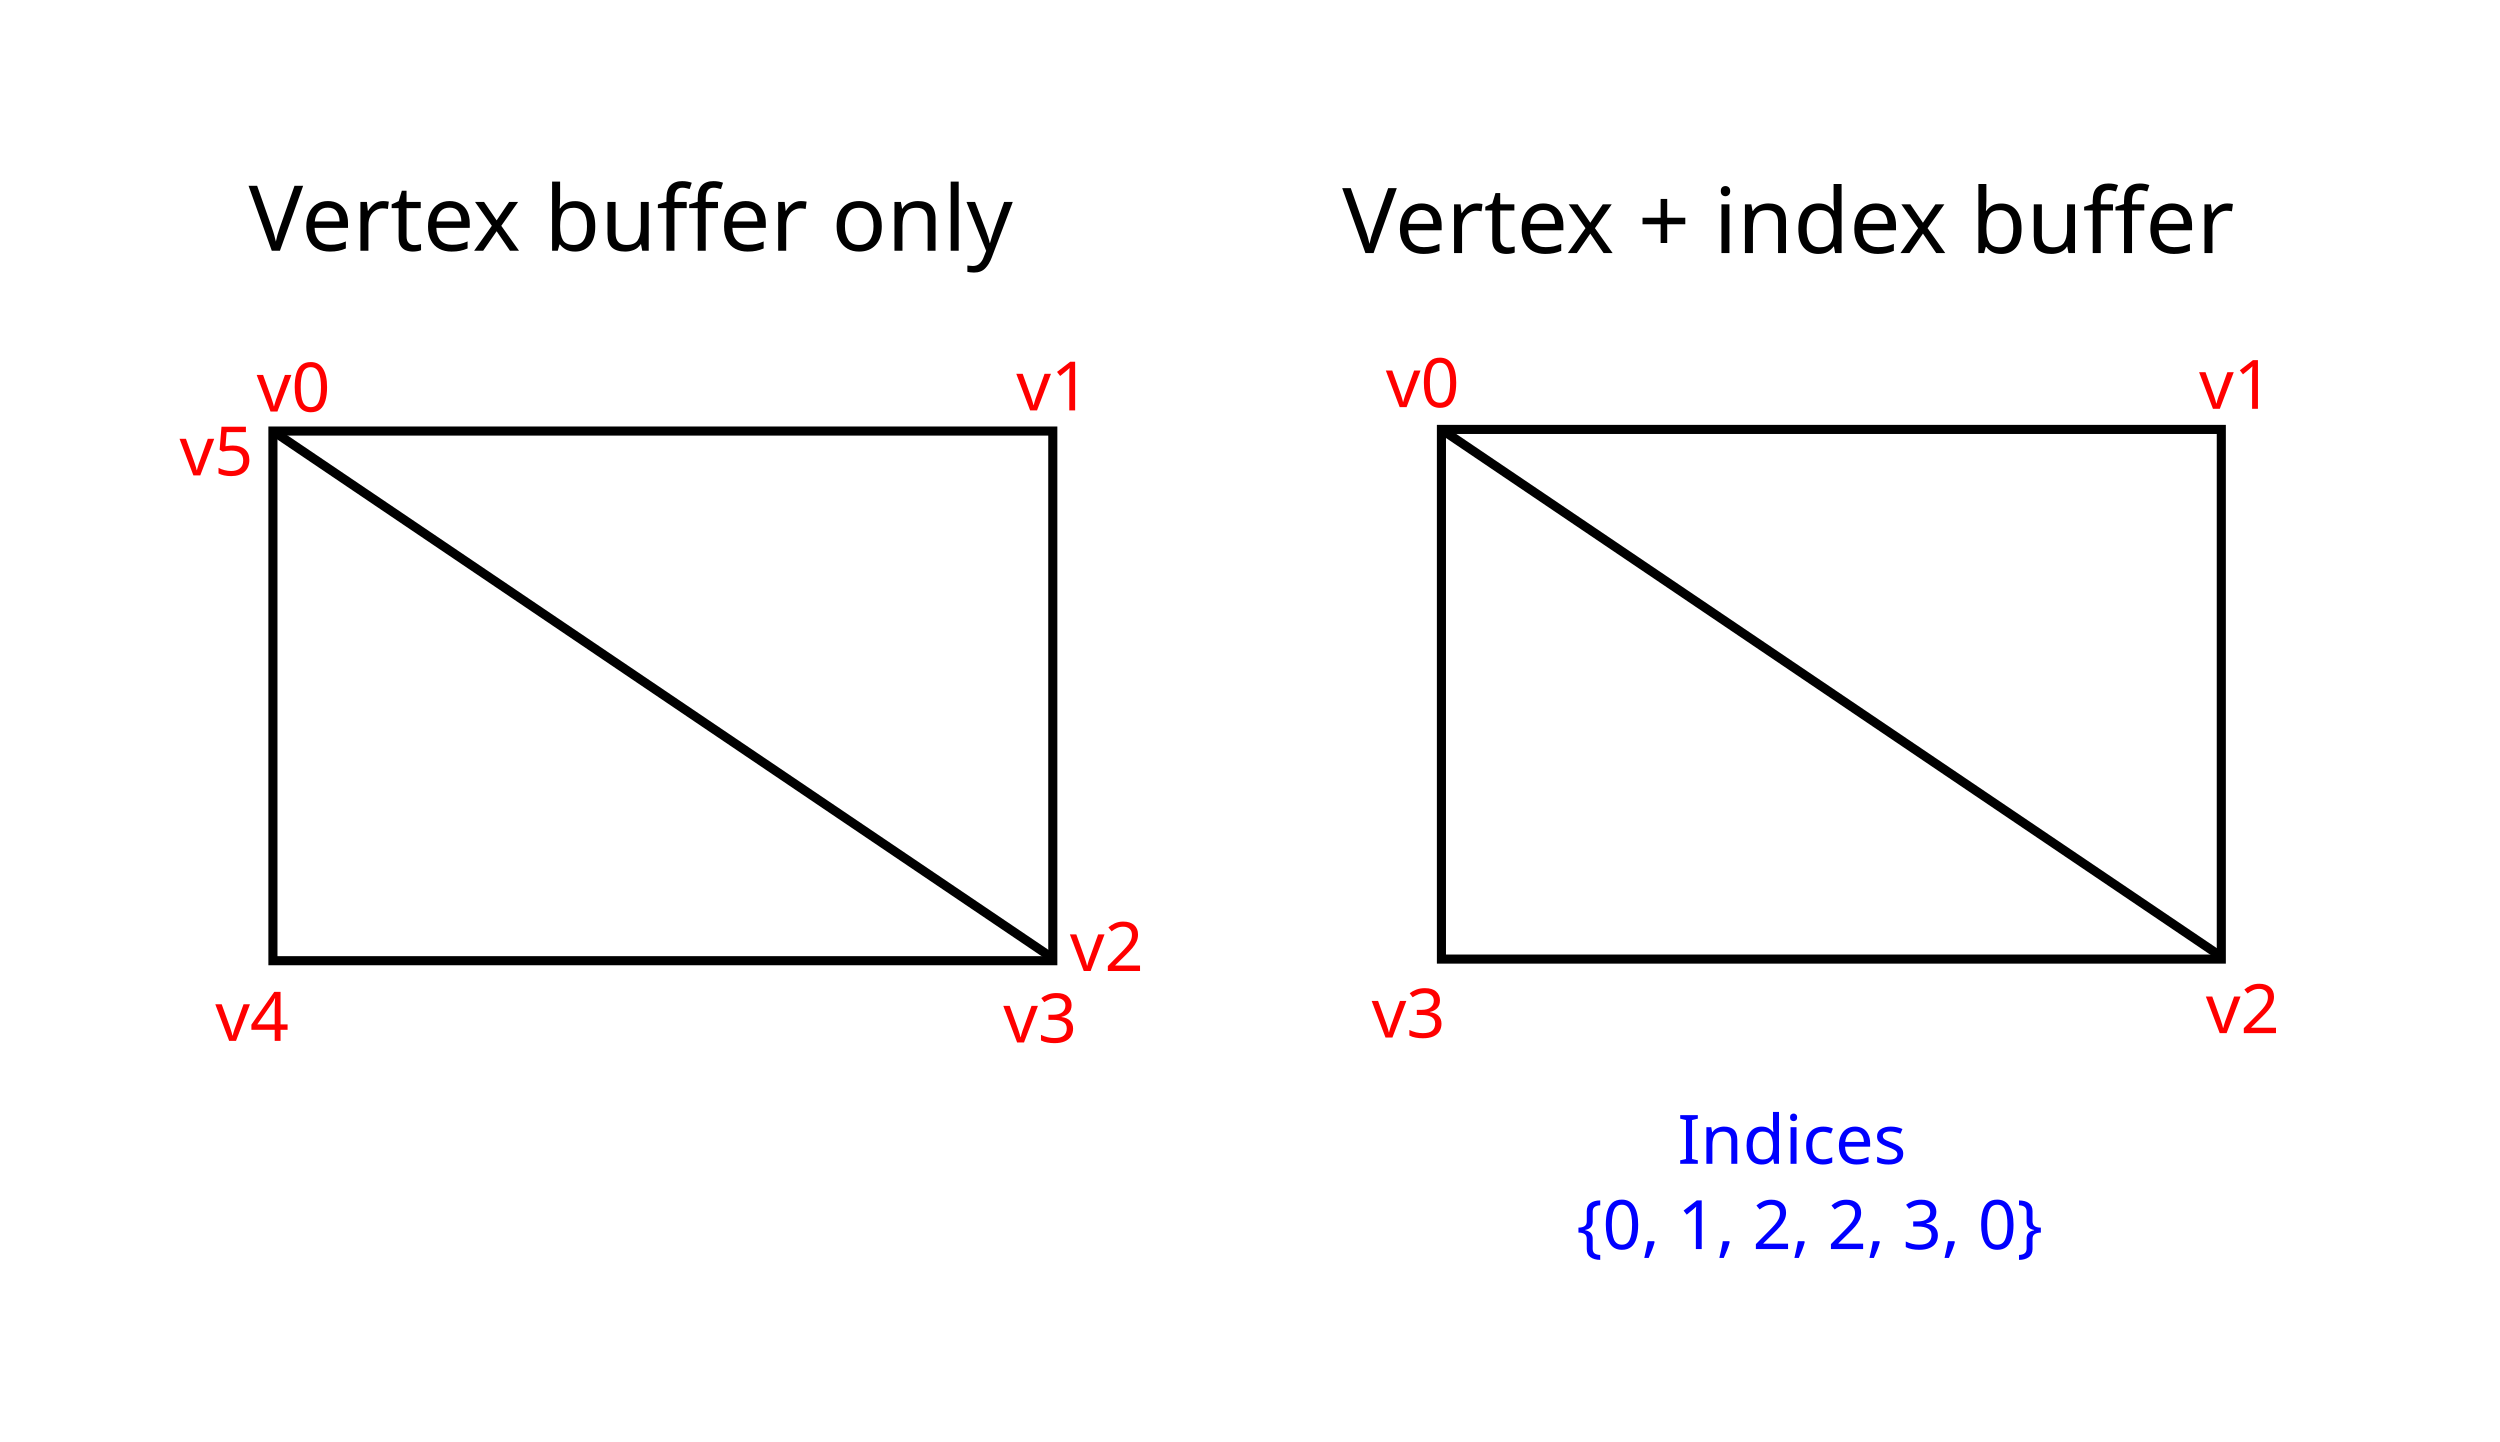
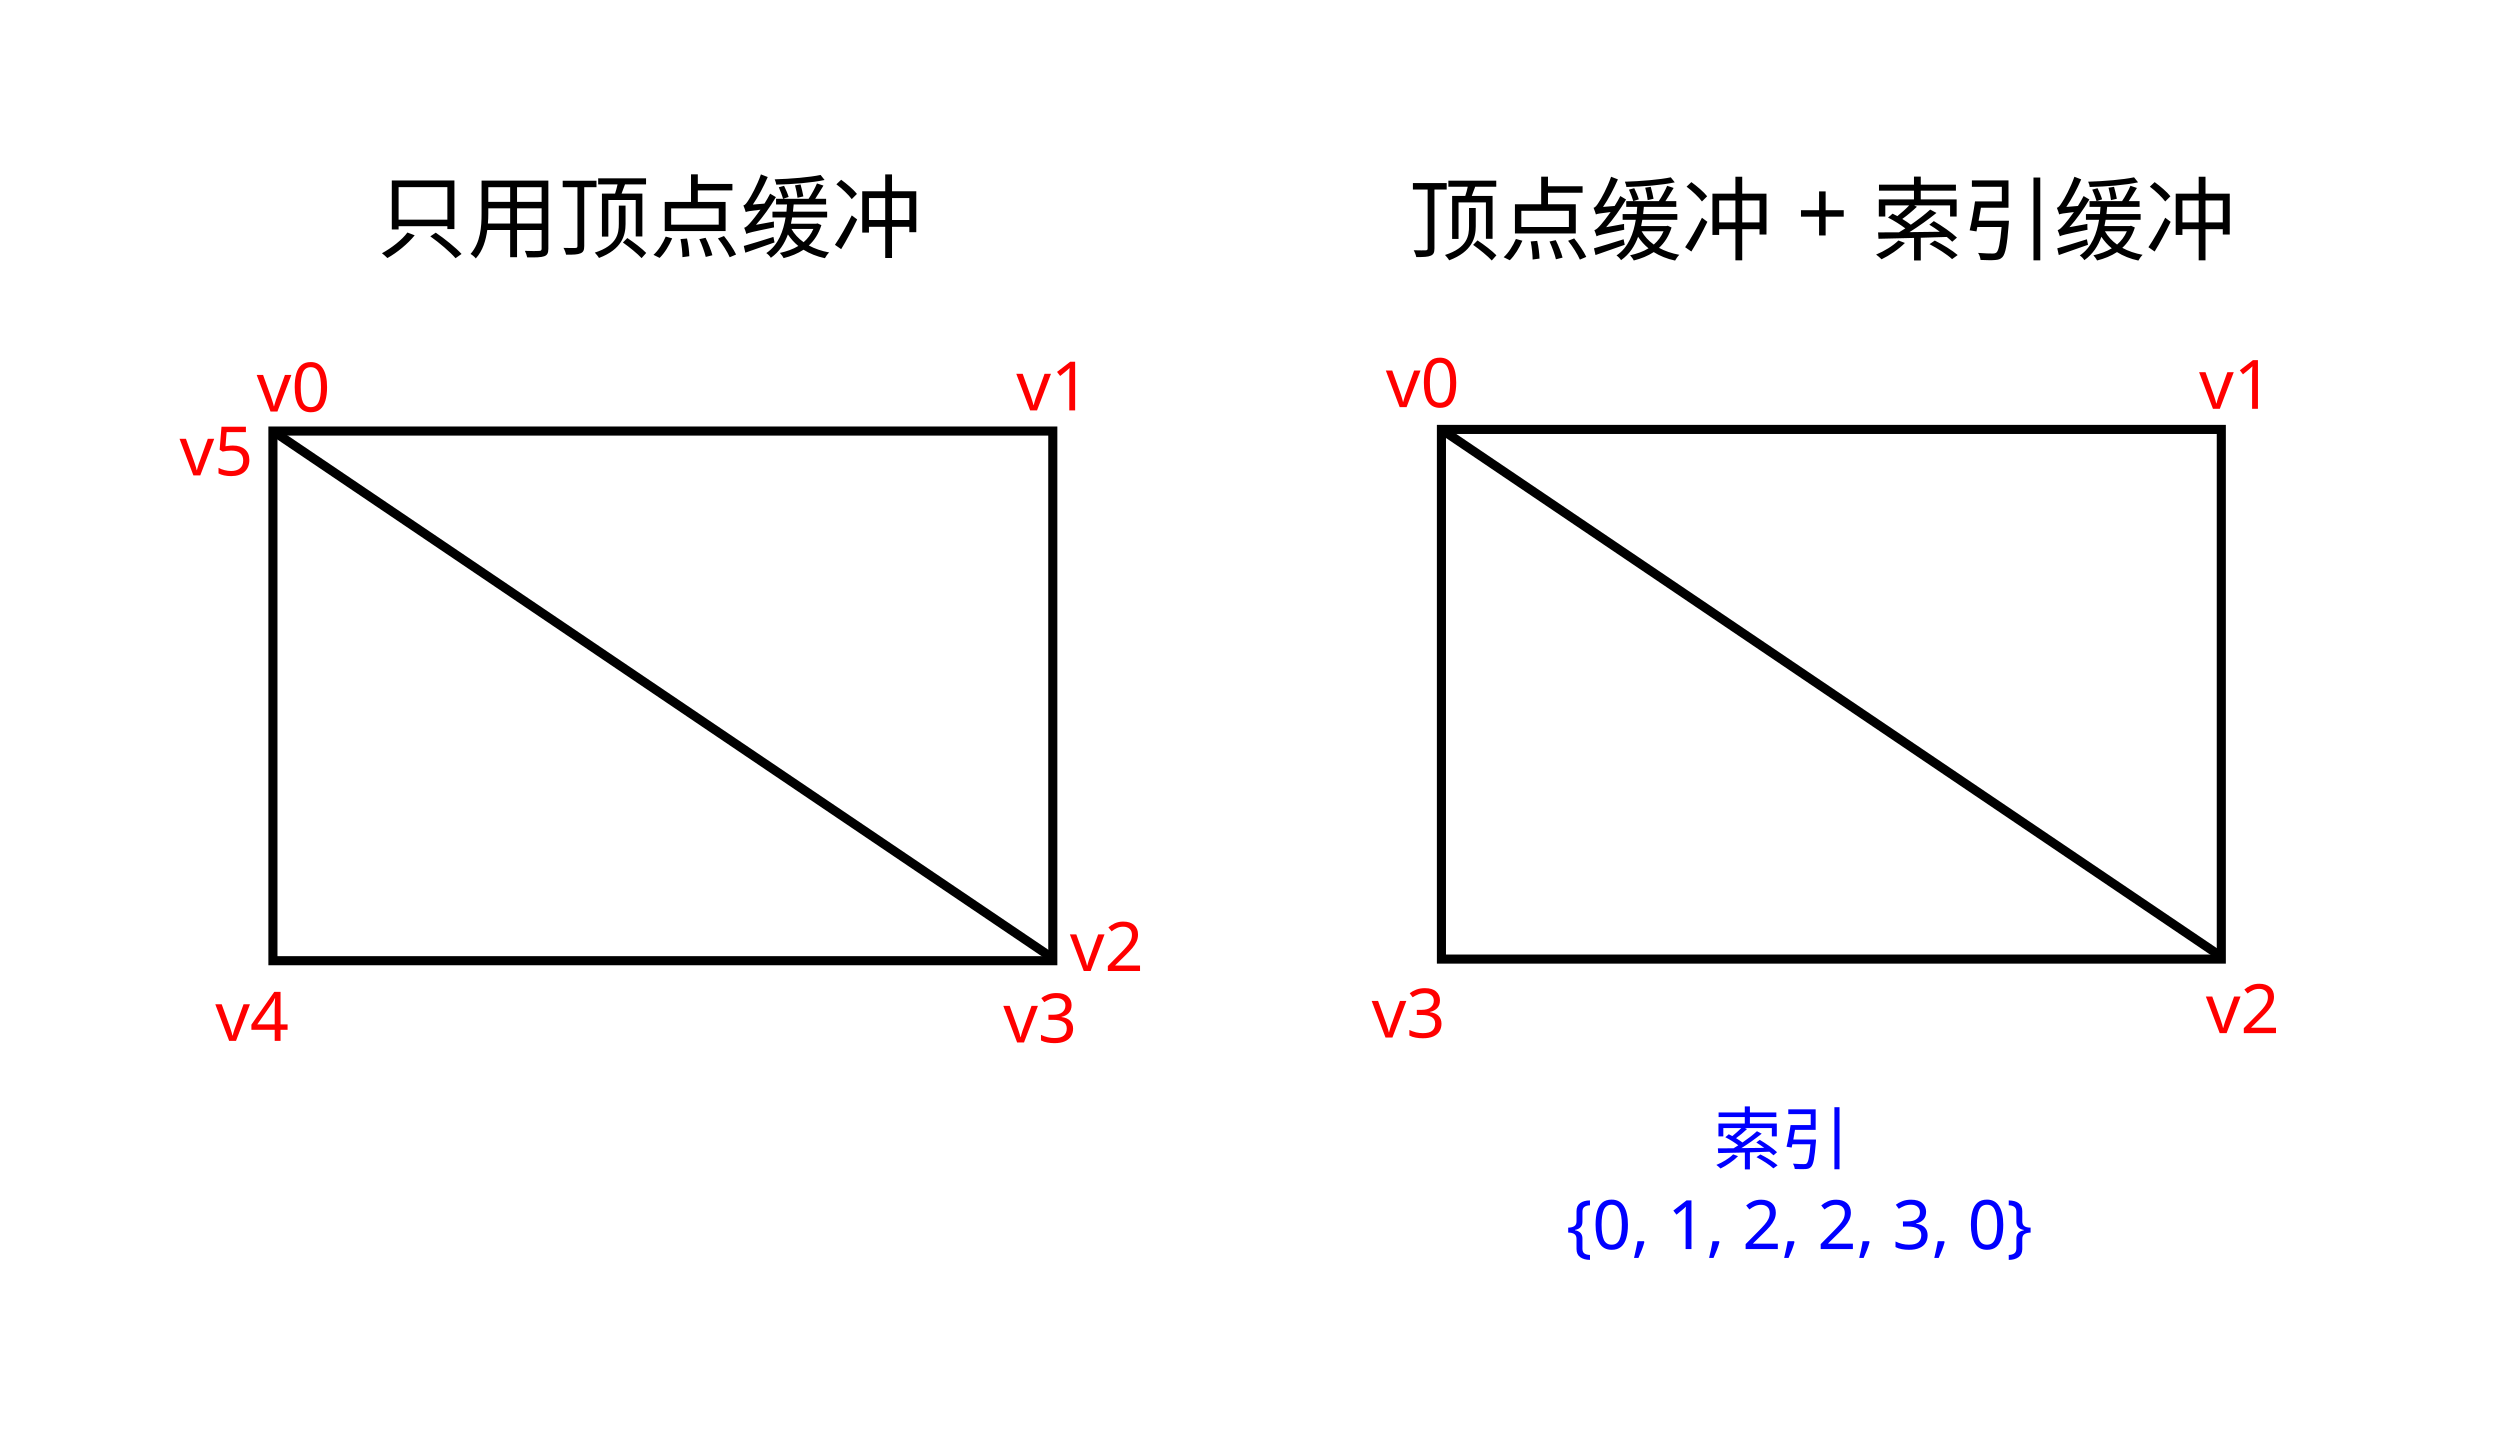
<svg xmlns="http://www.w3.org/2000/svg" width="137.687mm" height="79.407mm" viewBox="0 0 487.867 281.362" id="svg2" version="1.1">
  <defs id="defs4" />
  <g id="layer1" transform="translate(-130.7767,-64.43134)">
    <rect style="fill:none;stroke:#000000;stroke-width:1.776;stroke-miterlimit:4;stroke-dasharray:none" id="rect4136" width="152.19" height="103.362" x="184.037" y="148.548" />
    <path style="fill:none;stroke:#000000;stroke-width:1.776;stroke-miterlimit:4;stroke-dasharray:none" d="M 184.037,148.548 336.226,251.435" id="path4138" />
    <text xml:space="preserve" style="font-style:normal;font-weight:normal;font-size:17.755px;line-height:125%;font-family:sans-serif;letter-spacing:0px;word-spacing:0px;fill:#000000;fill-opacity:1;stroke:none;stroke-width:1px;stroke-linecap:butt;stroke-linejoin:miter;stroke-opacity:1" x="179.281" y="113.354" id="text4140">
-       <tspan id="tspan4142" x="179.281" y="113.354">Vertex buffer only</tspan>
+       <tspan id="tspan4142" x="204.281" y="113.354">只用顶点缓冲</tspan>
    </text>
    <text xml:space="preserve" style="font-style:normal;font-weight:normal;font-size:17.755px;line-height:125%;font-family:sans-serif;letter-spacing:0px;word-spacing:0px;fill:#000000;fill-opacity:1;stroke:none;stroke-width:1px;stroke-linecap:butt;stroke-linejoin:miter;stroke-opacity:1" x="392.704" y="113.814" id="text4140-2">
-       <tspan id="tspan4142-7" x="392.704" y="113.814">Vertex + index buffer</tspan>
+       <tspan id="tspan4142-7" x="405.704" y="113.814">顶点缓冲 + 索引缓冲</tspan>
    </text>
    <rect style="fill:none;stroke:#000000;stroke-width:1.776;stroke-miterlimit:4;stroke-dasharray:none" id="rect4136-9" width="152.19" height="103.362" x="412.067" y="148.231" />
    <path style="fill:none;stroke:#000000;stroke-width:1.776;stroke-miterlimit:4;stroke-dasharray:none" d="M 412.067,148.231 564.257,251.118" id="path4138-5" />
    <text xml:space="preserve" style="font-style:normal;font-weight:normal;font-size:13.317px;line-height:125%;font-family:sans-serif;letter-spacing:0px;word-spacing:0px;fill:#ff0000;fill-opacity:1;stroke:none;stroke-width:1px;stroke-linecap:butt;stroke-linejoin:miter;stroke-opacity:1" x="180.866" y="144.744" id="text4180">
      <tspan id="tspan4182" x="180.866" y="144.744">v0</tspan>
    </text>
    <text xml:space="preserve" style="font-style:normal;font-weight:normal;font-size:13.317px;line-height:125%;font-family:sans-serif;letter-spacing:0px;word-spacing:0px;fill:#ff0000;fill-opacity:1;stroke:none;stroke-width:1px;stroke-linecap:butt;stroke-linejoin:miter;stroke-opacity:1" x="329.1" y="144.524" id="text4180-1">
      <tspan id="tspan4182-8" x="329.1" y="144.524">v1</tspan>
    </text>
    <text xml:space="preserve" style="font-style:normal;font-weight:normal;font-size:13.317px;line-height:125%;font-family:sans-serif;letter-spacing:0px;word-spacing:0px;fill:#ff0000;fill-opacity:1;stroke:none;stroke-width:1px;stroke-linecap:butt;stroke-linejoin:miter;stroke-opacity:1" x="339.563" y="253.911" id="text4180-3">
      <tspan id="tspan4182-1" x="339.563" y="253.911">v2</tspan>
    </text>
    <text xml:space="preserve" style="font-style:normal;font-weight:normal;font-size:13.317px;line-height:125%;font-family:sans-serif;letter-spacing:0px;word-spacing:0px;fill:#ff0000;fill-opacity:1;stroke:none;stroke-width:1px;stroke-linecap:butt;stroke-linejoin:miter;stroke-opacity:1" x="326.563" y="267.861" id="text4180-8">
      <tspan id="tspan4182-12" x="326.563" y="267.861">v3</tspan>
    </text>
    <text xml:space="preserve" style="font-style:normal;font-weight:normal;font-size:13.317px;line-height:125%;font-family:sans-serif;letter-spacing:0px;word-spacing:0px;fill:#ff0000;fill-opacity:1;stroke:none;stroke-width:1px;stroke-linecap:butt;stroke-linejoin:miter;stroke-opacity:1" x="172.789" y="267.544" id="text4180-38">
      <tspan id="tspan4182-88" x="172.789" y="267.544">v4</tspan>
    </text>
    <text xml:space="preserve" style="font-style:normal;font-weight:normal;font-size:13.317px;line-height:125%;font-family:sans-serif;letter-spacing:0px;word-spacing:0px;fill:#ff0000;fill-opacity:1;stroke:none;stroke-width:1px;stroke-linecap:butt;stroke-linejoin:miter;stroke-opacity:1" x="165.813" y="157.207" id="text4180-7">
      <tspan id="tspan4182-10" x="165.813" y="157.207">v5</tspan>
    </text>
    <text xml:space="preserve" style="font-style:normal;font-weight:normal;font-size:13.317px;line-height:125%;font-family:sans-serif;letter-spacing:0px;word-spacing:0px;fill:#ff0000;fill-opacity:1;stroke:none;stroke-width:1px;stroke-linecap:butt;stroke-linejoin:miter;stroke-opacity:1" x="401.218" y="143.884" id="text4180-4">
      <tspan id="tspan4182-17" x="401.218" y="143.884">v0</tspan>
    </text>
    <text xml:space="preserve" style="font-style:normal;font-weight:normal;font-size:13.317px;line-height:125%;font-family:sans-serif;letter-spacing:0px;word-spacing:0px;fill:#ff0000;fill-opacity:1;stroke:none;stroke-width:1px;stroke-linecap:butt;stroke-linejoin:miter;stroke-opacity:1" x="559.921" y="144.207" id="text4180-1-3">
      <tspan id="tspan4182-8-8" x="559.921" y="144.207">v1</tspan>
    </text>
    <text xml:space="preserve" style="font-style:normal;font-weight:normal;font-size:13.317px;line-height:125%;font-family:sans-serif;letter-spacing:0px;word-spacing:0px;fill:#ff0000;fill-opacity:1;stroke:none;stroke-width:1px;stroke-linecap:butt;stroke-linejoin:miter;stroke-opacity:1" x="561.241" y="266.047" id="text4180-3-5">
      <tspan id="tspan4182-1-8" x="561.241" y="266.047">v2</tspan>
    </text>
    <text xml:space="preserve" style="font-style:normal;font-weight:normal;font-size:13.317px;line-height:125%;font-family:sans-serif;letter-spacing:0px;word-spacing:0px;fill:#ff0000;fill-opacity:1;stroke:none;stroke-width:1px;stroke-linecap:butt;stroke-linejoin:miter;stroke-opacity:1" x="398.455" y="266.904" id="text4180-8-3">
      <tspan id="tspan4182-12-6" x="398.455" y="266.904">v3</tspan>
    </text>
    <text xml:space="preserve" style="font-style:normal;font-weight:normal;font-size:7.5px;line-height:125%;font-family:sans-serif;letter-spacing:0px;word-spacing:0px;fill:#000000;fill-opacity:1;stroke:none;stroke-width:1px;stroke-linecap:butt;stroke-linejoin:miter;stroke-opacity:1" x="408.75" y="245.219" id="text4306">
      <tspan id="tspan4308" x="408.75" y="245.219" />
    </text>
    <text xml:space="preserve" style="font-style:normal;font-weight:normal;font-size:13.317px;line-height:125%;font-family:sans-serif;text-align:center;letter-spacing:0px;word-spacing:0px;text-anchor:middle;fill:#0000ff;fill-opacity:1;stroke:none;stroke-width:1px;stroke-linecap:butt;stroke-linejoin:miter;stroke-opacity:1" x="492.578" y="291.543" id="text4310">
-       <tspan id="tspan4312" x="492.578" y="291.543">Indices</tspan>
-       <tspan x="492.578" y="308.189" id="tspan4314">{0, 1, 2, 2, 3, 0}</tspan>
+       <tspan id="tspan4312" x="490.578" y="291.543">索引</tspan>
+       <tspan x="490.578" y="308.189" id="tspan4314">{0, 1, 2, 2, 3, 0}</tspan>
    </text>
  </g>
</svg>
